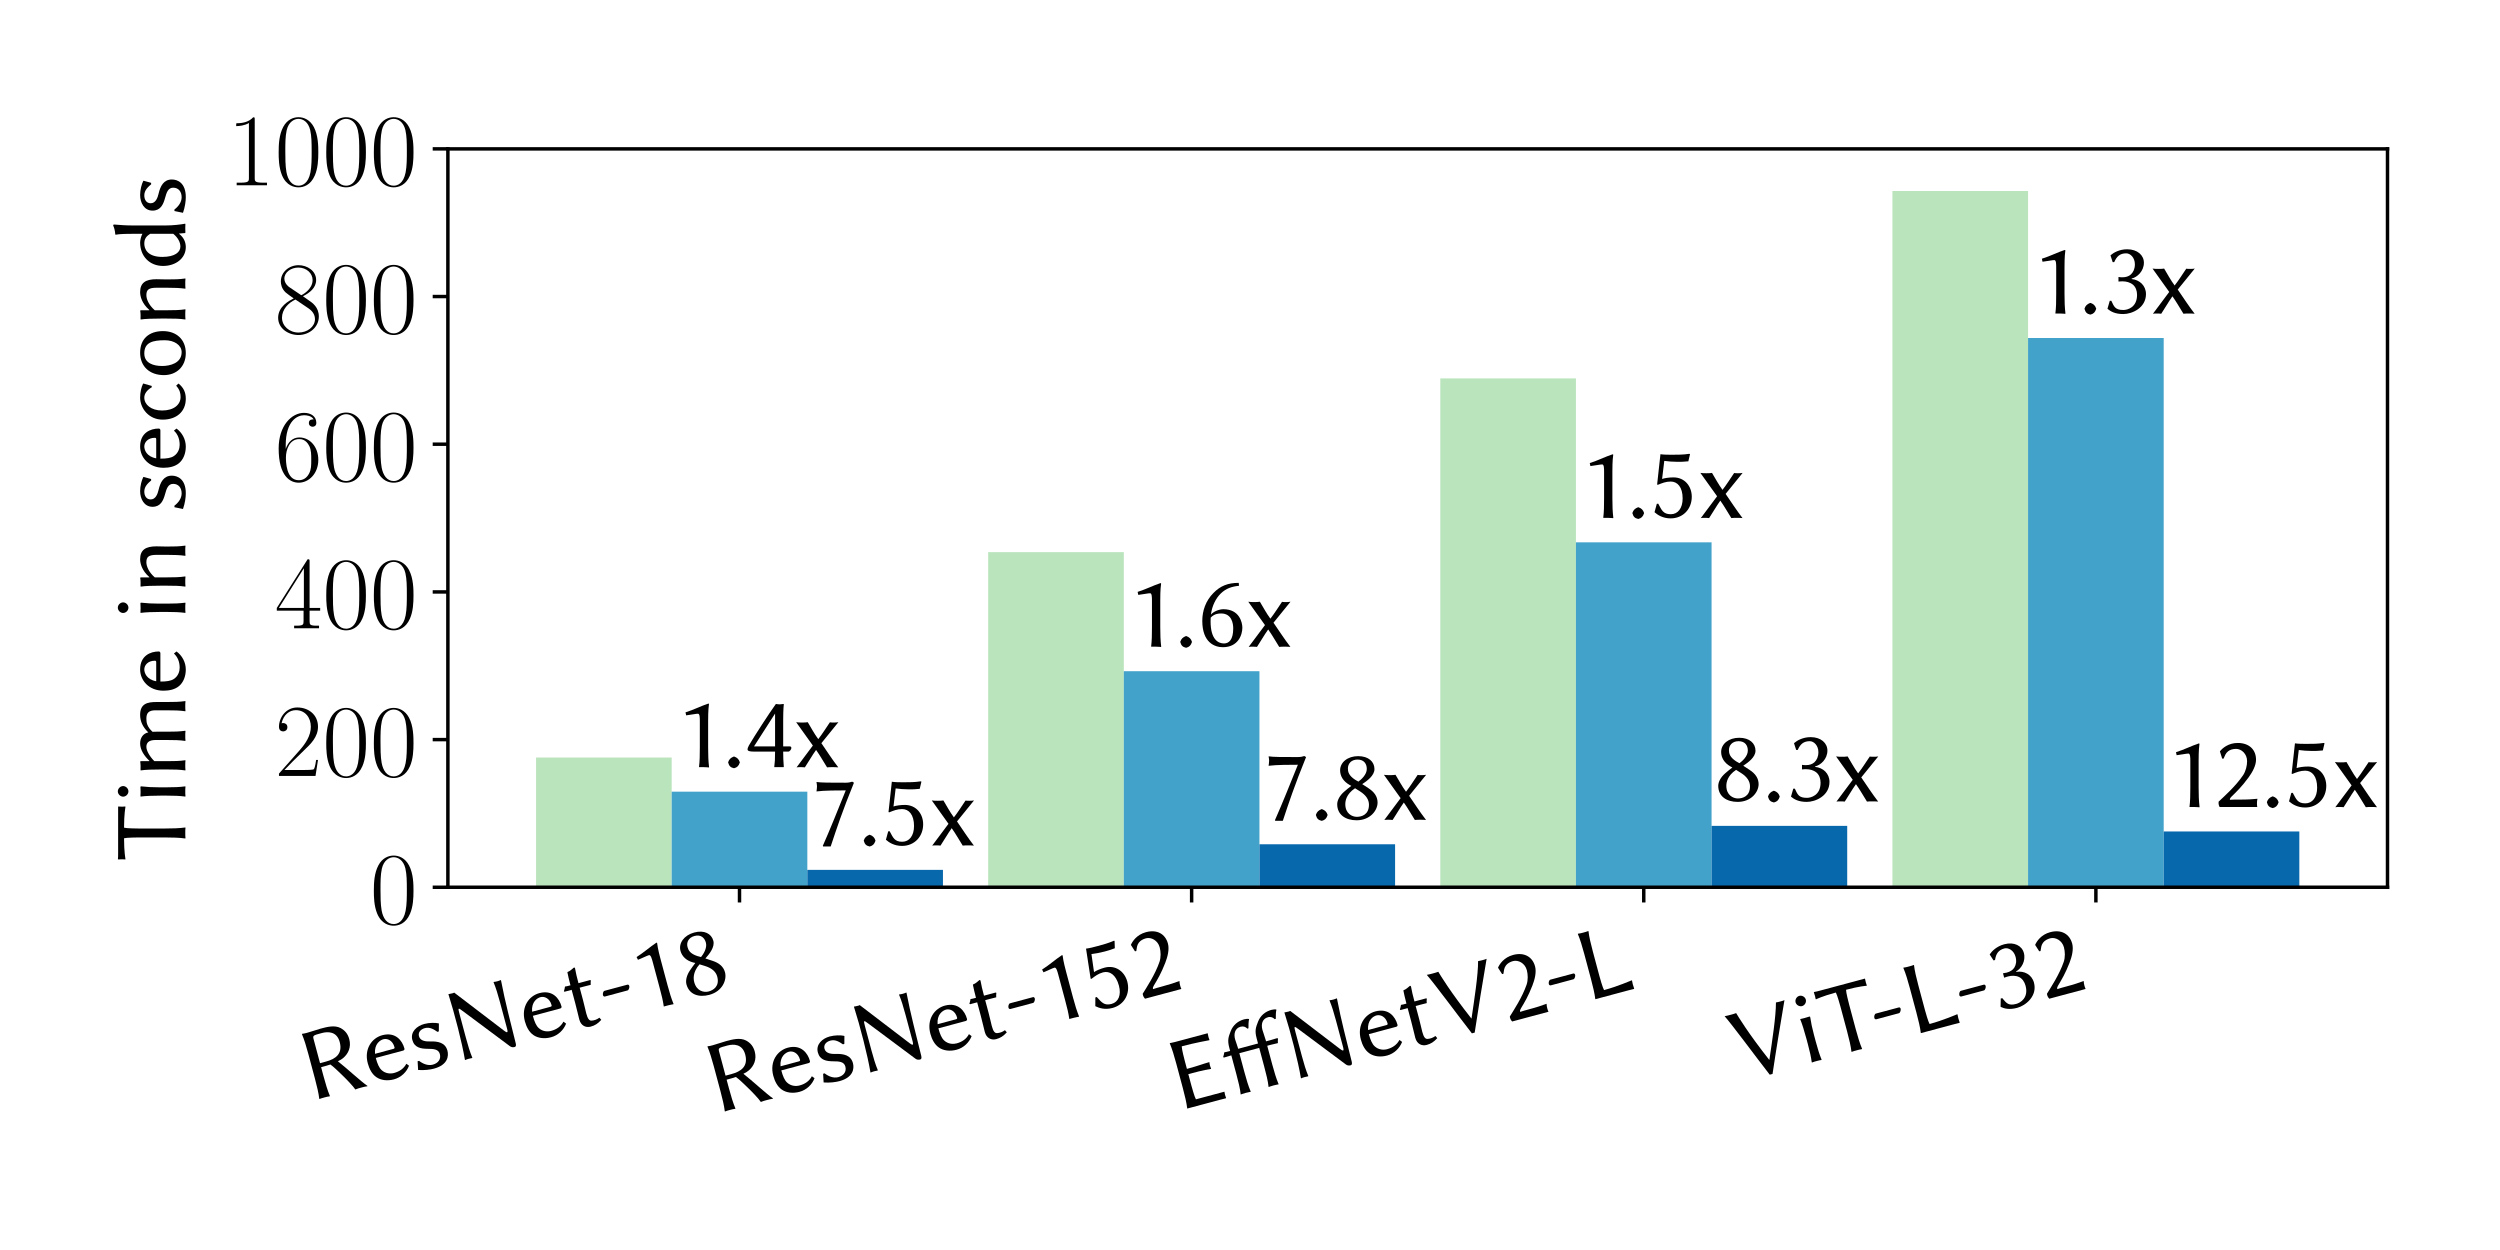
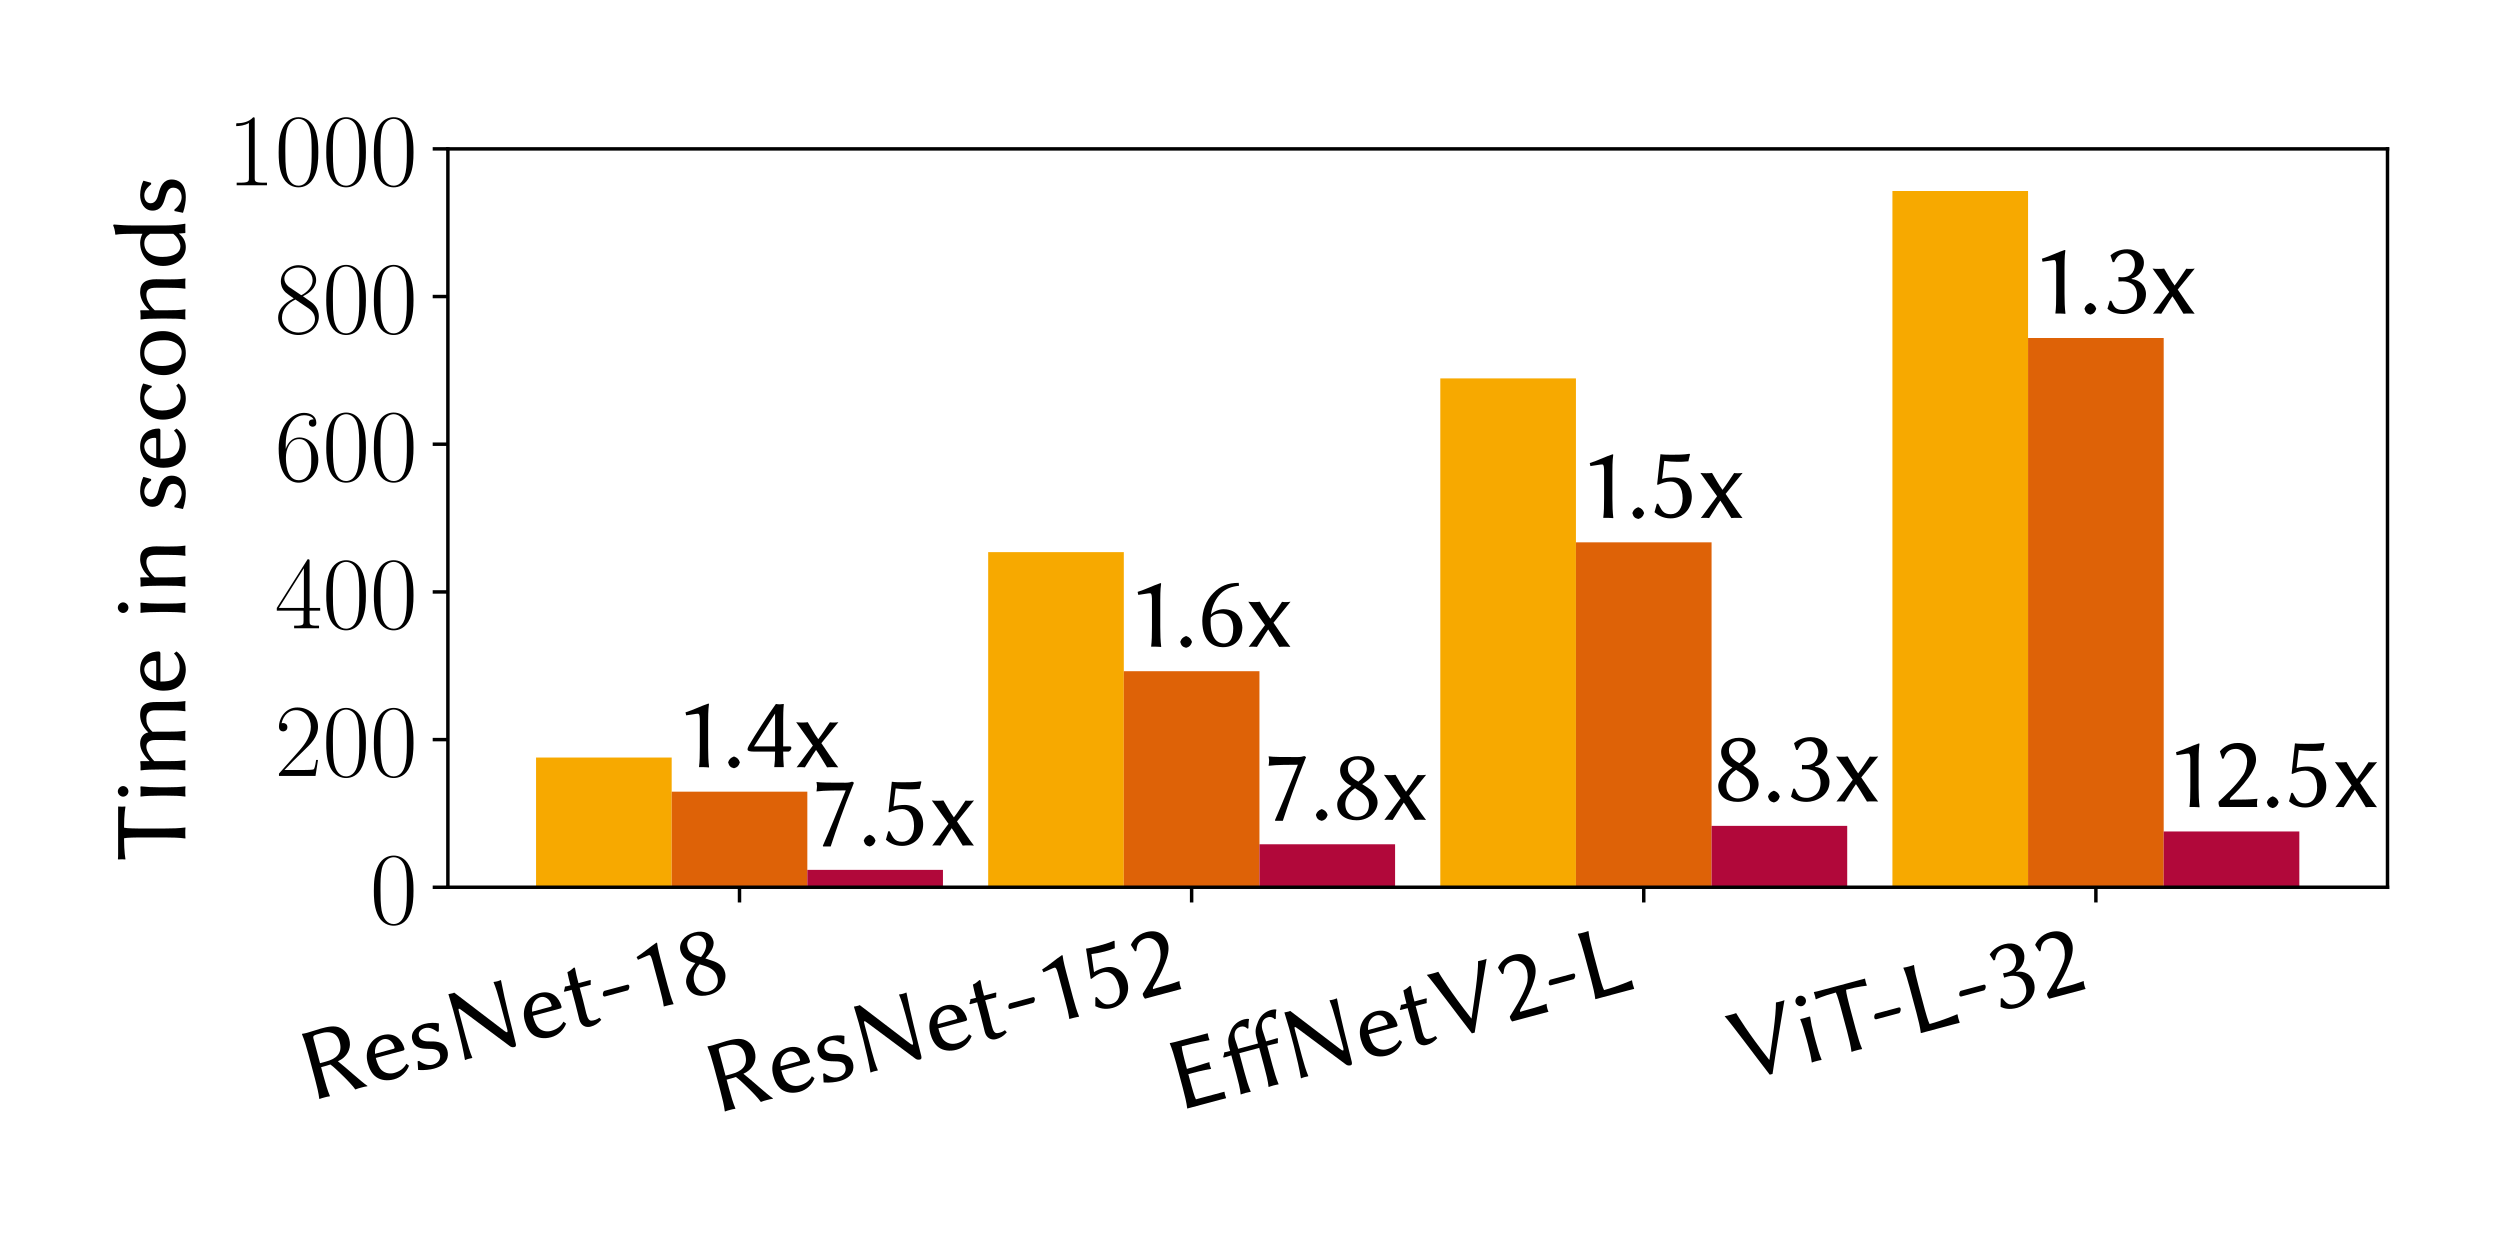
<svg xmlns="http://www.w3.org/2000/svg" xmlns:xlink="http://www.w3.org/1999/xlink" width="576pt" height="288pt" viewBox="0 0 576 288" version="1.1">
  <defs>
    <style type="text/css">*{stroke-linejoin: round; stroke-linecap: butt}</style>
  </defs>
  <g id="figure_1">
    <g id="patch_1">
      <path d="M 0 288  L 576 288  L 576 0  L 0 0  z " style="fill: #ffffff" />
    </g>
    <g id="axes_1">
      <g id="patch_2">
        <path d="M 103.193 204.422  L 550.08 204.422  L 550.08 34.304  L 103.193 34.304  z " style="fill: #ffffff" />
      </g>
      <g id="patch_3">
-         <path d="M 123.506 204.422  L 154.757 204.422  L 154.757 174.531  L 123.506 174.531  z " clip-path="url(#p3134667872)" style="fill: #bae4bc" />
+         <path d="M 123.506 204.422  L 154.757 204.422  L 154.757 174.531  L 123.506 174.531  z " clip-path="url(#p7e37ab46f7)" style="fill: #f7a900" />
      </g>
      <g id="patch_4">
-         <path d="M 227.675 204.422  L 258.926 204.422  L 258.926 127.209  L 227.675 127.209  z " clip-path="url(#p3134667872)" style="fill: #bae4bc" />
+         <path d="M 227.675 204.422  L 258.926 204.422  L 258.926 127.209  L 227.675 127.209  z " clip-path="url(#p7e37ab46f7)" style="fill: #f7a900" />
      </g>
      <g id="patch_5">
-         <path d="M 331.845 204.422  L 363.096 204.422  L 363.096 87.18  L 331.845 87.18  z " clip-path="url(#p3134667872)" style="fill: #bae4bc" />
+         <path d="M 331.845 204.422  L 363.096 204.422  L 363.096 87.18  L 331.845 87.18  z " clip-path="url(#p7e37ab46f7)" style="fill: #f7a900" />
      </g>
      <g id="patch_6">
-         <path d="M 436.014 204.422  L 467.265 204.422  L 467.265 44.003  L 436.014 44.003  z " clip-path="url(#p3134667872)" style="fill: #bae4bc" />
+         <path d="M 436.014 204.422  L 467.265 204.422  L 467.265 44.003  L 436.014 44.003  z " clip-path="url(#p7e37ab46f7)" style="fill: #f7a900" />
      </g>
      <g id="patch_7">
-         <path d="M 154.757 204.422  L 186.008 204.422  L 186.008 182.394  L 154.757 182.394  z " clip-path="url(#p3134667872)" style="fill: #43a2ca" />
+         <path d="M 154.757 204.422  L 186.008 204.422  L 186.008 182.394  L 154.757 182.394  z " clip-path="url(#p7e37ab46f7)" style="fill: #de6207" />
      </g>
      <g id="patch_8">
-         <path d="M 258.926 204.422  L 290.177 204.422  L 290.177 154.639  L 258.926 154.639  z " clip-path="url(#p3134667872)" style="fill: #43a2ca" />
+         <path d="M 258.926 204.422  L 290.177 204.422  L 290.177 154.639  L 258.926 154.639  z " clip-path="url(#p7e37ab46f7)" style="fill: #de6207" />
      </g>
      <g id="patch_9">
-         <path d="M 363.096 204.422  L 394.347 204.422  L 394.347 124.959  L 363.096 124.959  z " clip-path="url(#p3134667872)" style="fill: #43a2ca" />
+         <path d="M 363.096 204.422  L 394.347 204.422  L 394.347 124.959  L 363.096 124.959  z " clip-path="url(#p7e37ab46f7)" style="fill: #de6207" />
      </g>
      <g id="patch_10">
-         <path d="M 467.265 204.422  L 498.516 204.422  L 498.516 77.879  L 467.265 77.879  z " clip-path="url(#p3134667872)" style="fill: #43a2ca" />
+         <path d="M 467.265 204.422  L 498.516 204.422  L 498.516 77.879  L 467.265 77.879  z " clip-path="url(#p7e37ab46f7)" style="fill: #de6207" />
      </g>
      <g id="patch_11">
-         <path d="M 186.008 204.422  L 217.258 204.422  L 217.258 200.422  L 186.008 200.422  z " clip-path="url(#p3134667872)" style="fill: #0868ac" />
+         <path d="M 186.008 204.422  L 217.258 204.422  L 217.258 200.422  L 186.008 200.422  z " clip-path="url(#p7e37ab46f7)" style="fill: #b1083a" />
      </g>
      <g id="patch_12">
-         <path d="M 290.177 204.422  L 321.428 204.422  L 321.428 194.514  L 290.177 194.514  z " clip-path="url(#p3134667872)" style="fill: #0868ac" />
+         <path d="M 290.177 204.422  L 321.428 204.422  L 321.428 194.514  L 290.177 194.514  z " clip-path="url(#p7e37ab46f7)" style="fill: #b1083a" />
      </g>
      <g id="patch_13">
-         <path d="M 394.347 204.422  L 425.597 204.422  L 425.597 190.28  L 394.347 190.28  z " clip-path="url(#p3134667872)" style="fill: #0868ac" />
+         <path d="M 394.347 204.422  L 425.597 204.422  L 425.597 190.28  L 394.347 190.28  z " clip-path="url(#p7e37ab46f7)" style="fill: #b1083a" />
      </g>
      <g id="patch_14">
-         <path d="M 498.516 204.422  L 529.767 204.422  L 529.767 191.575  L 498.516 191.575  z " clip-path="url(#p3134667872)" style="fill: #0868ac" />
+         <path d="M 498.516 204.422  L 529.767 204.422  L 529.767 191.575  L 498.516 191.575  z " clip-path="url(#p7e37ab46f7)" style="fill: #b1083a" />
      </g>
      <g id="matplotlib.axis_1">
        <g id="xtick_1">
          <g id="line2d_1">
            <defs>
-               <path id="m8e53e7c633" d="M 0 0  L 0 3.5  " style="stroke: #000000; stroke-width: 0.8" />
+               <path id="m2e2bcd6b0a" d="M 0 0  L 0 3.5  " style="stroke: #000000; stroke-width: 0.8" />
            </defs>
            <g>
-               <use xlink:href="#m8e53e7c633" x="170.382" y="204.422" style="stroke: #000000; stroke-width: 0.8" />
+               <use xlink:href="#m2e2bcd6b0a" x="170.382" y="204.422" style="stroke: #000000; stroke-width: 0.8" />
            </g>
          </g>
          <g id="text_1">
            <g transform="translate(71.38889 253.7518) rotate(-15) scale(0.24 -0.24)">
              <defs>
                <path id="LinBiolinumT-52" d="M 1216 1855  C 1440 1855 1638 1855 1811 1868  C 1990 1654 2125 1403 2291 1138  C 2522 763 2829 201 2899 -19  C 3021 0 3162 0 3283 0  C 3411 0 3539 0 3667 -19  L 3680 0  C 3360 370 2720 1394 2310 1939  C 2483 1971 2611 2015 2701 2060  C 3046 2231 3341 2561 3341 3081  C 3341 3399 3232 3659 3002 3875  C 2694 4160 2208 4160 1805 4160  C 1645 4160 1133 4128 941 4128  C 864 4128 691 4128 614 4147  L 602 4128  C 653 3763 666 3328 666 2848  L 666 1280  C 666 800 653 345 602 0  L 614 -13  C 691 0 864 0 941 0  C 1018 0 1190 0 1267 -19  L 1280 0  C 1229 370 1216 811 1216 1298  L 1216 1855  z M 1811 3878  C 2202 3878 2726 3734 2726 3061  C 2726 2299 2208 2112 1587 2112  L 1216 2112  L 1216 3630  C 1216 3878 1235 3878 1811 3878  z " transform="scale(0.015625)" />
                <path id="LinBiolinumT-65" d="M 800 1792  C 909 2399 1331 2527 1530 2527  C 1786 2527 2067 2311 2067 1874  C 2067 1821 2042 1792 1978 1792  L 800 1792  z M 2509 700  C 2285 456 1984 346 1632 346  C 1414 346 1114 431 934 715  C 819 895 781 1160 781 1535  L 2522 1535  C 2592 1535 2637 1572 2637 1638  C 2637 2147 2374 2784 1530 2784  C 870 2784 218 2263 218 1341  C 218 984 294 633 506 382  C 723 124 1094 -32 1523 -32  C 1984 -32 2394 205 2637 540  L 2509 700  z " transform="scale(0.015625)" />
                <path id="LinBiolinumT-73" d="M 320 668  L 211 141  C 576 13 934 -32 1178 -32  C 2061 -32 2266 481 2266 826  C 2266 1338 1850 1539 1395 1645  C 1152 1701 800 1820 800 2133  C 800 2389 1011 2527 1286 2527  C 1619 2527 1824 2271 1971 2103  L 2061 2109  L 2189 2572  L 2176 2591  C 1990 2687 1638 2784 1312 2784  C 838 2784 346 2539 346 2020  C 346 1520 730 1357 1114 1250  C 1485 1151 1760 1050 1760 744  C 1760 412 1510 224 1171 224  C 864 224 595 428 416 668  L 320 668  z " transform="scale(0.015625)" />
                <path id="LinBiolinumT-4e" d="M 691 4160  C 749 2934 730 1026 627 0  L 640 -19  C 717 -6 787 0 864 0  C 941 0 1011 -3 1088 -10  L 1101 9  C 1050 375 1037 811 1037 1292  L 1037 2825  C 1037 3216 1050 3235 1286 2927  L 3520 99  C 3590 3 3693 -32 3795 -32  C 3885 -32 3910 45 3917 167  C 3949 1625 3942 2739 4045 4160  L 4032 4179  C 3955 4166 3885 4160 3808 4160  C 3731 4160 3661 4166 3584 4179  L 3571 4160  C 3622 3794 3635 3358 3635 2877  L 3635 1165  C 3629 818 3533 966 3258 1325  L 1062 4173  C 1062 4173 1005 4160 973 4160  C 755 4160 704 4179 704 4179  L 691 4160  z " transform="scale(0.015625)" />
                <path id="LinBiolinumT-74" d="M 608 2752  C 480 2752 339 2752 262 2765  C 218 2663 186 2599 122 2502  L 154 2464  C 262 2464 461 2464 608 2464  L 608 1599  C 608 1219 589 764 589 575  C 589 164 858 -32 1152 -32  C 1421 -32 1626 31 1894 203  L 1818 361  C 1619 285 1472 285 1312 310  C 1158 335 1101 487 1101 828  C 1101 1018 1120 1289 1120 1668  L 1120 2464  L 1363 2464  C 1517 2464 1741 2464 1824 2458  C 1843 2561 1862 2624 1901 2720  L 1869 2752  C 1754 2752 1568 2752 1421 2752  L 1120 2752  C 1120 3233 1126 3317 1152 3689  C 1152 3734 1133 3753 1094 3753  C 934 3689 858 3618 646 3593  L 634 3573  C 621 3349 608 3124 608 2752  z " transform="scale(0.015625)" />
                <path id="LinBiolinumT-2d" d="M 1754 1536  C 1837 1536 1926 1696 1926 1767  C 1926 1824 1901 1882 1837 1882  L 371 1882  C 294 1882 211 1747 211 1645  C 211 1587 250 1536 307 1536  L 1754 1536  z " transform="scale(0.015625)" />
                <path id="LinBiolinumT-31" d="M 2086 1214  L 2086 2845  C 2086 3539 2125 3796 2138 3886  C 2138 3918 2118 3918 2093 3918  C 1677 3784 1190 3534 691 3380  L 730 3194  C 1018 3226 1331 3296 1459 3296  C 1574 3296 1574 3040 1574 2808  L 1574 1214  C 1574 713 1568 367 1523 0  L 1530 0  C 1530 0 1709 0 1824 0  C 1952 0 2131 -19 2131 -19  L 2144 0  C 2099 386 2086 707 2086 1214  z " transform="scale(0.015625)" />
                <path id="LinBiolinumT-38" d="M 1504 3712  C 1920 3712 2074 3430 2074 3131  C 2074 2786 1734 2479 1555 2352  L 1357 2466  C 954 2728 909 2964 909 3162  C 909 3463 1120 3712 1504 3712  z M 2547 3125  C 2547 3584 2176 3923 1542 3923  C 890 3923 429 3540 429 3048  C 429 2690 627 2371 992 2160  L 1120 2090  C 960 1968 832 1866 672 1725  C 410 1495 250 1208 250 958  C 250 307 768 -32 1446 -32  C 2285 -32 2739 576 2739 1061  C 2739 1431 2534 1712 2182 1942  L 1792 2198  C 2080 2389 2547 2715 2547 3125  z M 1459 180  C 1165 180 749 384 749 959  C 749 1151 800 1579 1350 1943  L 1645 1758  C 2042 1509 2208 1228 2208 927  C 2208 307 1754 180 1459 180  z " transform="scale(0.015625)" />
              </defs>
              <use xlink:href="#LinBiolinumT-52" transform="scale(0.996264)" />
              <use xlink:href="#LinBiolinumT-65" transform="translate(59.77587 0) scale(0.996264)" />
              <use xlink:href="#LinBiolinumT-73" transform="translate(104.9066 0) scale(0.996264)" />
              <use xlink:href="#LinBiolinumT-4e" transform="translate(144.3587 0) scale(0.996264)" />
              <use xlink:href="#LinBiolinumT-65" transform="translate(215.8905 0) scale(0.996264)" />
              <use xlink:href="#LinBiolinumT-74" transform="translate(261.0212 0) scale(0.996264)" />
              <use xlink:href="#LinBiolinumT-2d" transform="translate(294.8942 0) scale(0.996264)" />
              <use xlink:href="#LinBiolinumT-31" transform="translate(328.0698 0) scale(0.996264)" />
              <use xlink:href="#LinBiolinumT-38" transform="translate(374.3961 0) scale(0.996264)" />
            </g>
          </g>
        </g>
        <g id="xtick_2">
          <g id="line2d_2">
            <g>
-               <use xlink:href="#m8e53e7c633" x="274.552" y="204.422" style="stroke: #000000; stroke-width: 0.8" />
+               <use xlink:href="#m2e2bcd6b0a" x="274.552" y="204.422" style="stroke: #000000; stroke-width: 0.8" />
            </g>
          </g>
          <g id="text_2">
            <g transform="translate(164.8189 256.6294) rotate(-15) scale(0.24 -0.24)">
              <defs>
                <path id="LinBiolinumT-35" d="M 1293 -32  C 2054 -32 2598 538 2598 1303  C 2598 1932 2182 2496 1466 2496  C 1203 2496 909 2451 768 2400  L 902 3514  C 1139 3482 1414 3456 1715 3456  C 1907 3456 2125 3456 2387 3488  L 2490 3931  L 2445 3950  C 2080 3893 1734 3893 1395 3893  C 1158 3893 883 3893 666 3925  L 461 2057  L 506 2038  C 762 2142 998 2240 1299 2240  C 1715 2240 2035 1901 2035 1193  C 2035 595 1741 224 1306 224  C 826 224 742 484 531 874  L 442 867  L 301 348  L 326 329  C 486 187 806 -32 1293 -32  z " transform="scale(0.015625)" />
                <path id="LinBiolinumT-32" d="M 1421 3584  C 1754 3584 2099 3276 2099 2826  C 2099 2557 2022 2216 1856 1966  C 1395 1278 666 636 346 333  C 339 308 339 282 339 250  C 339 154 371 58 403 0  C 877 0 1146 0 1613 0  C 2074 0 2266 0 2726 0  C 2714 63 2707 139 2707 210  C 2707 310 2714 412 2739 507  C 2374 475 2182 456 1568 456  C 1344 456 1216 456 1043 443  C 1037 456 1037 462 1037 475  C 1037 533 1101 604 1146 649  C 1459 952 1760 1240 2182 1813  C 2419 2135 2650 2547 2650 2914  C 2650 3525 2240 3949 1523 3949  C 941 3949 570 3622 422 3430  L 563 2985  L 646 2979  C 736 3172 768 3307 928 3436  C 1056 3539 1242 3584 1421 3584  z " transform="scale(0.015625)" />
              </defs>
              <use xlink:href="#LinBiolinumT-52" transform="scale(0.996264)" />
              <use xlink:href="#LinBiolinumT-65" transform="translate(59.77587 0) scale(0.996264)" />
              <use xlink:href="#LinBiolinumT-73" transform="translate(104.9066 0) scale(0.996264)" />
              <use xlink:href="#LinBiolinumT-4e" transform="translate(144.3587 0) scale(0.996264)" />
              <use xlink:href="#LinBiolinumT-65" transform="translate(215.8905 0) scale(0.996264)" />
              <use xlink:href="#LinBiolinumT-74" transform="translate(261.0212 0) scale(0.996264)" />
              <use xlink:href="#LinBiolinumT-2d" transform="translate(294.8942 0) scale(0.996264)" />
              <use xlink:href="#LinBiolinumT-31" transform="translate(328.0698 0) scale(0.996264)" />
              <use xlink:href="#LinBiolinumT-35" transform="translate(374.3961 0) scale(0.996264)" />
              <use xlink:href="#LinBiolinumT-32" transform="translate(420.7224 0) scale(0.996264)" />
            </g>
          </g>
        </g>
        <g id="xtick_3">
          <g id="line2d_3">
            <g>
-               <use xlink:href="#m8e53e7c633" x="378.721" y="204.422" style="stroke: #000000; stroke-width: 0.8" />
+               <use xlink:href="#m2e2bcd6b0a" x="378.721" y="204.422" style="stroke: #000000; stroke-width: 0.8" />
            </g>
          </g>
          <g id="text_3">
            <g transform="translate(271.3673 255.992) rotate(-15) scale(0.24 -0.24)">
              <defs>
                <path id="LinBiolinumT-45" d="M 1216 1307  L 1216 2034  C 1523 2034 2202 2034 2643 1983  L 2662 2002  C 2650 2060 2643 2150 2643 2207  C 2643 2265 2650 2355 2662 2413  L 2643 2413  C 2266 2413 1971 2368 1216 2368  L 1216 2869  C 1216 2978 1222 3641 1267 3795  C 2125 3795 3008 3718 3008 3718  L 3021 3743  C 3014 3795 3008 3853 3008 3912  C 3008 3964 3014 4068 3021 4160  L 3008 4160  C 2906 4160 2758 4160 2624 4160  L 941 4160  C 723 4160 614 4179 614 4179  L 602 4160  C 653 3792 666 3354 666 2870  L 666 1290  C 666 806 653 348 602 0  L 608 0  C 608 0 717 0 941 0  L 2688 0  C 2822 0 2970 0 3072 -6  L 3085 12  C 3078 100 3072 144 3072 206  C 3072 268 3078 361 3085 411  L 3072 411  C 3072 411 2125 411 1267 411  C 1222 560 1216 1201 1216 1307  z " transform="scale(0.015625)" />
                <path id="LinBiolinumT-80" d="M 634 2464  L 634 1280  C 634 806 627 346 570 0  L 576 -19  C 576 -19 666 0 890 0  C 1107 0 1197 -19 1197 -19  L 1210 0  C 1158 365 1146 800 1146 1280  L 1146 2464  L 2414 2464  L 2414 1280  C 2414 806 2407 346 2350 0  L 2356 -19  C 2356 -19 2446 0 2670 0  C 2887 0 2977 -19 2977 -19  L 2990 0  C 2939 365 2926 800 2926 1280  L 2926 2464  L 3143 2464  C 3297 2464 3521 2458 3604 2451  C 3623 2554 3643 2618 3681 2714  L 3649 2758  C 3540 2752 3348 2746 3201 2746  L 2926 2746  L 2926 2810  C 2926 2977 2893 3375 2893 3490  C 2893 3843 3059 4151 3425 4151  C 3610 4151 3726 4055 3796 3927  L 3867 3934  C 3911 4106 3975 4337 4046 4458  L 4039 4478  C 3988 4510 3873 4535 3751 4535  C 3348 4535 2996 4362 2766 4048  C 2535 3733 2414 3567 2414 3067  L 2414 2746  L 1146 2746  L 1146 2810  C 1146 2977 1114 3247 1114 3362  C 1114 3715 1280 4023 1645 4023  C 1831 4023 1946 3927 2017 3798  L 2087 3805  C 2132 3977 2196 4209 2267 4330  L 2260 4350  C 2209 4382 2094 4407 1972 4407  C 1569 4407 1216 4234 986 3920  C 755 3605 634 3439 634 2938  L 634 2746  C 493 2746 346 2746 262 2758  C 218 2656 186 2592 122 2496  L 154 2451  C 269 2458 480 2464 627 2464  L 634 2464  z " transform="scale(0.015625)" />
                <path id="LinBiolinumT-56" d="M 2074 832  L 2061 832  C 1222 2781 902 3917 838 4141  C 730 4128 582 4128 486 4128  C 384 4128 211 4128 102 4141  C 422 3495 1267 1335 1856 -64  L 2035 -64  C 2650 1355 3277 2729 3923 4141  C 3846 4128 3725 4128 3667 4128  C 3597 4128 3450 4128 3379 4141  C 3162 3314 2534 1896 2074 832  z " transform="scale(0.015625)" />
                <path id="LinBiolinumT-4c" d="M 1222 2874  C 1222 3356 1235 3819 1286 4160  L 1280 4173  C 1203 4160 1024 4160 947 4160  C 870 4160 698 4160 621 4179  L 608 4160  C 659 3792 672 3353 672 2870  L 672 1290  C 672 806 659 348 608 0  L 614 0  C 614 0 730 0 947 0  L 2694 0  C 2829 0 2976 0 3078 -6  L 3091 13  C 3085 103 3078 231 3078 295  C 3078 359 3085 468 3091 520  L 3078 545  C 3078 545 2131 404 1274 404  C 1229 558 1222 1189 1222 1298  L 1222 2874  z " transform="scale(0.015625)" />
              </defs>
              <use xlink:href="#LinBiolinumT-45" transform="scale(0.996264)" />
              <use xlink:href="#LinBiolinumT-80" transform="translate(53.59901 0) scale(0.996264)" />
              <use xlink:href="#LinBiolinumT-4e" transform="translate(112.5778 0) scale(0.996264)" />
              <use xlink:href="#LinBiolinumT-65" transform="translate(184.1096 0) scale(0.996264)" />
              <use xlink:href="#LinBiolinumT-74" transform="translate(229.2404 0) scale(0.996264)" />
              <use xlink:href="#LinBiolinumT-56" transform="translate(263.1134 0) scale(0.996264)" />
              <use xlink:href="#LinBiolinumT-32" transform="translate(325.9776 0) scale(0.996264)" />
              <use xlink:href="#LinBiolinumT-2d" transform="translate(372.3039 0) scale(0.996264)" />
              <use xlink:href="#LinBiolinumT-4c" transform="translate(405.4795 0) scale(0.996264)" />
            </g>
          </g>
        </g>
        <g id="xtick_4">
          <g id="line2d_4">
            <g>
-               <use xlink:href="#m8e53e7c633" x="482.891" y="204.422" style="stroke: #000000; stroke-width: 0.8" />
+               <use xlink:href="#m2e2bcd6b0a" x="482.891" y="204.422" style="stroke: #000000; stroke-width: 0.8" />
            </g>
          </g>
          <g id="text_4">
            <g transform="translate(400.9882 249.1723) rotate(-15) scale(0.24 -0.24)">
              <defs>
                <path id="LinBiolinumT-69" d="M 512 3833  C 512 3660 666 3506 838 3506  C 1011 3506 1165 3660 1165 3833  C 1165 4006 1011 4160 838 4160  C 666 4160 512 4006 512 3833  z M 576 1506  L 576 1155  C 576 676 563 351 518 6  L 531 -13  C 608 0 755 0 832 0  C 909 0 1056 0 1133 -13  L 1146 6  C 1101 370 1088 670 1088 1155  L 1088 1609  C 1088 2088 1107 2318 1146 2707  C 1146 2759 1139 2765 1088 2765  C 941 2752 666 2752 531 2765  L 518 2745  C 557 2471 576 1985 576 1506  z " transform="scale(0.015625)" />
                <path id="LinBiolinumT-54" d="M 1453 2854  L 1453 1286  C 1453 806 1440 351 1389 6  L 1402 -13  C 1478 0 1651 0 1728 0  C 1805 0 1978 0 2054 -13  L 2067 6  C 2016 371 2003 806 2003 1286  L 2003 2854  C 2003 2963 2010 3622 2054 3776  C 2912 3776 3347 3686 3347 3686  L 3360 3712  C 3347 3809 3347 3958 3360 4141  L 3347 4141  C 3245 4141 3098 4141 2963 4141  L 493 4141  C 358 4141 211 4141 109 4154  L 96 4135  C 109 3955 109 3808 96 3712  L 109 3686  C 109 3686 544 3776 1402 3776  C 1446 3622 1453 2963 1453 2854  z " transform="scale(0.015625)" />
                <path id="LinBiolinumT-33" d="M 1338 218  C 832 218 762 411 589 785  L 493 785  L 352 296  L 371 277  C 538 136 813 -32 1325 -32  C 1869 -32 2726 345 2726 1202  C 2726 1716 2336 2079 1843 2125  L 1843 2157  C 2176 2233 2598 2603 2598 3134  C 2598 3592 2202 3962 1568 3962  C 1075 3962 717 3745 557 3604  L 538 3585  L 672 3171  L 768 3171  C 922 3527 1126 3712 1510 3712  C 1760 3712 2042 3451 2042 3037  C 2042 2756 1946 2553 1798 2413  C 1670 2292 1485 2234 1267 2234  C 1190 2234 1120 2241 1030 2253  L 1030 1971  C 1107 1984 1242 1984 1299 1984  C 1504 1984 1747 1925 1926 1776  C 2093 1632 2176 1404 2176 1150  C 2176 361 1568 218 1338 218  z " transform="scale(0.015625)" />
              </defs>
              <use xlink:href="#LinBiolinumT-56" transform="scale(0.996264)" />
              <use xlink:href="#LinBiolinumT-69" transform="translate(62.8642 0) scale(0.996264)" />
              <use xlink:href="#LinBiolinumT-54" transform="translate(88.76708 0) scale(0.996264)" />
              <use xlink:href="#LinBiolinumT-2d" transform="translate(136.6874 0) scale(0.996264)" />
              <use xlink:href="#LinBiolinumT-4c" transform="translate(169.863 0) scale(0.996264)" />
              <use xlink:href="#LinBiolinumT-2d" transform="translate(221.1706 0) scale(0.996264)" />
              <use xlink:href="#LinBiolinumT-33" transform="translate(254.3462 0) scale(0.996264)" />
              <use xlink:href="#LinBiolinumT-32" transform="translate(300.6725 0) scale(0.996264)" />
            </g>
          </g>
        </g>
      </g>
      <g id="matplotlib.axis_2">
        <g id="ytick_1">
          <g id="line2d_5">
            <defs>
-               <path id="m5140163c85" d="M 0 0  L -3.5 0  " style="stroke: #000000; stroke-width: 0.8" />
+               <path id="mb7c00e202b" d="M 0 0  L -3.5 0  " style="stroke: #000000; stroke-width: 0.8" />
            </defs>
            <g>
-               <use xlink:href="#m5140163c85" x="103.193" y="204.422" style="stroke: #000000; stroke-width: 0.8" />
+               <use xlink:href="#mb7c00e202b" x="103.193" y="204.422" style="stroke: #000000; stroke-width: 0.8" />
            </g>
          </g>
          <g id="text_5">
            <g transform="translate(85.22711 212.8057) scale(0.24 -0.24)">
              <defs>
                <path id="CMR17-30" d="M 2688 2025  C 2688 2416 2682 3080 2413 3591  C 2176 4039 1798 4198 1466 4198  C 1158 4198 768 4058 525 3597  C 269 3118 243 2524 243 2025  C 243 1661 250 1106 448 619  C 723 -39 1216 -128 1466 -128  C 1760 -128 2208 -7 2470 600  C 2662 1042 2688 1559 2688 2025  z M 1466 -26  C 1056 -26 813 325 723 812  C 653 1188 653 1738 653 2096  C 653 2588 653 2997 736 3387  C 858 3929 1216 4096 1466 4096  C 1728 4096 2067 3923 2189 3400  C 2272 3036 2278 2607 2278 2096  C 2278 1680 2278 1169 2202 792  C 2067 95 1690 -26 1466 -26  z " transform="scale(0.015625)" />
              </defs>
              <use xlink:href="#CMR17-30" transform="scale(0.996264)" />
            </g>
          </g>
        </g>
        <g id="ytick_2">
          <g id="line2d_6">
            <g>
-               <use xlink:href="#m5140163c85" x="103.193" y="170.398" style="stroke: #000000; stroke-width: 0.8" />
+               <use xlink:href="#mb7c00e202b" x="103.193" y="170.398" style="stroke: #000000; stroke-width: 0.8" />
            </g>
          </g>
          <g id="text_6">
            <g transform="translate(63.29568 178.782) scale(0.24 -0.24)">
              <defs>
                <path id="CMR17-32" d="M 2669 989  L 2554 989  C 2490 536 2438 459 2413 420  C 2381 369 1920 369 1830 369  L 602 369  C 832 619 1280 1072 1824 1597  C 2214 1967 2669 2402 2669 3035  C 2669 3790 2067 4224 1395 4224  C 691 4224 262 3604 262 3030  C 262 2780 448 2748 525 2748  C 589 2748 781 2787 781 3010  C 781 3207 614 3264 525 3264  C 486 3264 448 3258 422 3245  C 544 3790 915 4058 1306 4058  C 1862 4058 2227 3617 2227 3035  C 2227 2479 1901 2000 1536 1584  L 262 146  L 262 0  L 2515 0  L 2669 989  z " transform="scale(0.015625)" />
              </defs>
              <use xlink:href="#CMR17-32" transform="scale(0.996264)" />
              <use xlink:href="#CMR17-30" transform="translate(45.69048 0) scale(0.996264)" />
              <use xlink:href="#CMR17-30" transform="translate(91.38095 0) scale(0.996264)" />
            </g>
          </g>
        </g>
        <g id="ytick_3">
          <g id="line2d_7">
            <g>
-               <use xlink:href="#m5140163c85" x="103.193" y="136.375" style="stroke: #000000; stroke-width: 0.8" />
+               <use xlink:href="#mb7c00e202b" x="103.193" y="136.375" style="stroke: #000000; stroke-width: 0.8" />
            </g>
          </g>
          <g id="text_7">
            <g transform="translate(63.29568 144.7583) scale(0.24 -0.24)">
              <defs>
                <path id="CMR17-34" d="M 2150 4122  C 2150 4256 2144 4256 2029 4256  L 128 1254  L 128 1088  L 1779 1088  L 1779 457  C 1779 224 1766 160 1318 160  L 1197 160  L 1197 0  C 1402 0 1747 0 1965 0  C 2182 0 2528 0 2733 0  L 2733 160  L 2611 160  C 2163 160 2150 224 2150 457  L 2150 1088  L 2803 1088  L 2803 1254  L 2150 1254  L 2150 4122  z M 1798 3703  L 1798 1254  L 256 1254  L 1798 3703  z " transform="scale(0.015625)" />
              </defs>
              <use xlink:href="#CMR17-34" transform="scale(0.996264)" />
              <use xlink:href="#CMR17-30" transform="translate(45.69048 0) scale(0.996264)" />
              <use xlink:href="#CMR17-30" transform="translate(91.38095 0) scale(0.996264)" />
            </g>
          </g>
        </g>
        <g id="ytick_4">
          <g id="line2d_8">
            <g>
-               <use xlink:href="#m5140163c85" x="103.193" y="102.351" style="stroke: #000000; stroke-width: 0.8" />
+               <use xlink:href="#mb7c00e202b" x="103.193" y="102.351" style="stroke: #000000; stroke-width: 0.8" />
            </g>
          </g>
          <g id="text_8">
            <g transform="translate(63.29568 110.7346) scale(0.24 -0.24)">
              <defs>
                <path id="CMR17-36" d="M 678 2176  C 678 3690 1395 4032 1811 4032  C 1946 4032 2272 4009 2400 3776  C 2298 3776 2106 3776 2106 3553  C 2106 3381 2246 3323 2336 3323  C 2394 3323 2566 3348 2566 3560  C 2566 3954 2246 4179 1805 4179  C 1043 4179 243 3390 243 1984  C 243 253 966 -128 1478 -128  C 2099 -128 2688 427 2688 1283  C 2688 2081 2170 2662 1517 2662  C 1126 2662 838 2407 678 1960  L 678 2176  z M 1478 25  C 691 25 691 1200 691 1436  C 691 1896 909 2560 1504 2560  C 1613 2560 1926 2560 2138 2120  C 2253 1870 2253 1609 2253 1289  C 2253 944 2253 690 2118 434  C 1978 171 1773 25 1478 25  z " transform="scale(0.015625)" />
              </defs>
              <use xlink:href="#CMR17-36" transform="scale(0.996264)" />
              <use xlink:href="#CMR17-30" transform="translate(45.69048 0) scale(0.996264)" />
              <use xlink:href="#CMR17-30" transform="translate(91.38095 0) scale(0.996264)" />
            </g>
          </g>
        </g>
        <g id="ytick_5">
          <g id="line2d_9">
            <g>
-               <use xlink:href="#m5140163c85" x="103.193" y="68.327" style="stroke: #000000; stroke-width: 0.8" />
+               <use xlink:href="#mb7c00e202b" x="103.193" y="68.327" style="stroke: #000000; stroke-width: 0.8" />
            </g>
          </g>
          <g id="text_9">
            <g transform="translate(63.29568 76.71085) scale(0.24 -0.24)">
              <defs>
                <path id="CMR17-38" d="M 1741 2264  C 2144 2467 2554 2773 2554 3263  C 2554 3841 1990 4179 1472 4179  C 890 4179 378 3759 378 3180  C 378 3021 416 2747 666 2505  C 730 2442 998 2251 1171 2130  C 883 1983 211 1634 211 934  C 211 279 838 -128 1459 -128  C 2144 -128 2720 362 2720 1010  C 2720 1590 2330 1857 2074 2029  L 1741 2264  z M 902 2822  C 851 2854 595 3051 595 3351  C 595 3739 998 4032 1459 4032  C 1965 4032 2336 3676 2336 3262  C 2336 2669 1670 2331 1638 2331  C 1632 2331 1626 2331 1574 2370  L 902 2822  z M 2080 1519  C 2176 1449 2483 1240 2483 851  C 2483 381 2010 25 1472 25  C 890 25 448 438 448 940  C 448 1443 838 1862 1280 2060  L 2080 1519  z " transform="scale(0.015625)" />
              </defs>
              <use xlink:href="#CMR17-38" transform="scale(0.996264)" />
              <use xlink:href="#CMR17-30" transform="translate(45.69048 0) scale(0.996264)" />
              <use xlink:href="#CMR17-30" transform="translate(91.38095 0) scale(0.996264)" />
            </g>
          </g>
        </g>
        <g id="ytick_6">
          <g id="line2d_10">
            <g>
-               <use xlink:href="#m5140163c85" x="103.193" y="34.304" style="stroke: #000000; stroke-width: 0.8" />
+               <use xlink:href="#mb7c00e202b" x="103.193" y="34.304" style="stroke: #000000; stroke-width: 0.8" />
            </g>
          </g>
          <g id="text_10">
            <g transform="translate(52.32997 42.68713) scale(0.24 -0.24)">
              <defs>
                <path id="CMR17-31" d="M 1702 4058  C 1702 4192 1696 4192 1606 4192  C 1357 3916 979 3827 621 3827  C 602 3827 570 3827 563 3808  C 557 3795 557 3782 557 3648  C 755 3648 1088 3686 1344 3839  L 1344 461  C 1344 236 1331 160 781 160  L 589 160  L 589 0  C 896 0 1216 0 1523 0  C 1830 0 2150 0 2458 0  L 2458 160  L 2266 160  C 1715 160 1702 230 1702 458  L 1702 4058  z " transform="scale(0.015625)" />
              </defs>
              <use xlink:href="#CMR17-31" transform="scale(0.996264)" />
              <use xlink:href="#CMR17-30" transform="translate(45.69048 0) scale(0.996264)" />
              <use xlink:href="#CMR17-30" transform="translate(91.38095 0) scale(0.996264)" />
              <use xlink:href="#CMR17-30" transform="translate(137.0714 0) scale(0.996264)" />
            </g>
          </g>
        </g>
        <g id="text_11">
          <g transform="translate(42.68713 198.3745) rotate(-90) scale(0.24 -0.24)">
            <defs>
              <path id="LinBiolinumT-6d" d="M 1037 2231  L 1037 2717  C 1037 2765 1030 2778 998 2778  C 858 2752 627 2752 480 2759  L 467 2739  C 512 2466 525 1981 525 1503  L 525 1152  C 525 675 518 350 467 6  L 480 -13  C 557 0 704 0 781 0  C 858 0 1005 0 1082 -13  L 1094 6  C 1043 366 1037 662 1037 1142  L 1037 1907  C 1338 2209 1696 2399 1920 2399  C 2163 2399 2342 2260 2342 1837  L 2342 1142  C 2342 668 2336 347 2285 6  L 2298 -13  C 2374 0 2522 0 2598 0  C 2675 0 2822 0 2899 -13  L 2912 6  C 2861 366 2854 662 2854 1142  L 2854 1780  C 2854 1868 2854 1944 2848 2020  C 3155 2355 3411 2399 3661 2399  C 4006 2399 4173 2260 4173 1837  L 4173 1142  C 4173 668 4166 347 4115 6  L 4128 -13  C 4205 0 4352 0 4429 0  C 4506 0 4653 0 4730 -13  L 4742 6  C 4691 367 4685 664 4685 1144  L 4685 1778  C 4685 2341 4582 2784 3891 2784  C 3546 2784 3174 2662 2810 2279  C 2752 2586 2490 2784 2131 2784  C 1734 2784 1357 2529 1056 2210  L 1037 2231  z " transform="scale(0.015625)" />
              <path id="LinBiolinumT-6e" d="M 2944 1144  C 2944 1348 2957 1581 2957 1784  C 2957 2442 2739 2784 2163 2784  C 1920 2784 1466 2688 1056 2210  L 1043 2231  L 1043 2717  C 1043 2765 1037 2778 1005 2778  C 864 2752 634 2752 486 2759  L 474 2739  C 518 2466 531 1981 531 1503  L 531 1152  C 531 675 525 350 474 6  L 486 -13  C 563 0 710 0 787 0  C 864 0 1011 0 1088 -13  L 1101 6  C 1050 366 1043 662 1043 1142  L 1043 1881  C 1370 2260 1741 2399 1971 2399  C 2298 2399 2432 2273 2432 1761  L 2432 1142  C 2432 668 2419 347 2374 6  L 2387 -13  C 2464 0 2611 0 2688 0  C 2765 0 2912 0 2989 -13  L 3002 6  C 2950 367 2944 664 2944 1144  z " transform="scale(0.015625)" />
              <path id="LinBiolinumT-63" d="M 1600 2527  C 1850 2527 2074 2352 2240 2066  L 2323 2073  L 2470 2585  L 2458 2604  C 2259 2707 1926 2784 1606 2784  C 941 2784 243 2250 243 1398  C 243 526 749 -32 1530 -32  C 1914 -32 2214 95 2470 420  L 2349 551  L 2323 551  C 2080 339 1875 289 1638 289  C 1171 289 806 700 806 1429  C 806 2116 1178 2527 1600 2527  z " transform="scale(0.015625)" />
              <path id="LinBiolinumT-6f" d="M 243 1316  C 243 563 749 -32 1600 -32  C 2445 -32 2957 551 2957 1373  C 2957 2226 2490 2784 1626 2784  C 787 2784 243 2207 243 1316  z M 1581 2527  C 2259 2527 2394 2015 2394 1260  C 2394 668 2086 224 1658 224  C 979 224 806 942 806 1423  C 806 1966 979 2527 1581 2527  z " transform="scale(0.015625)" />
              <path id="LinBiolinumT-64" d="M 2310 744  C 2080 457 1786 301 1523 301  C 1178 301 883 638 883 1417  C 883 2352 1395 2527 1702 2527  C 2003 2527 2157 2402 2310 2165  L 2310 744  z M 2310 384  L 2323 384  L 2355 12  C 2355 -1 2374 -7 2413 -7  C 2496 0 2541 0 2637 0  C 2714 0 2835 0 2918 -7  L 2931 12  C 2880 285 2822 754 2822 1230  L 2822 3187  C 2822 3656 2848 3986 2880 4381  C 2880 4425 2861 4445 2822 4445  C 2662 4381 2528 4336 2266 4316  L 2253 4297  C 2304 4021 2310 3547 2310 3060  L 2310 2643  C 2163 2726 1901 2784 1773 2784  C 941 2784 326 2219 326 1366  C 326 595 794 -32 1485 -32  C 1792 -32 2080 89 2310 384  z " transform="scale(0.015625)" />
            </defs>
            <use xlink:href="#LinBiolinumT-54" transform="scale(0.996264)" />
            <use xlink:href="#LinBiolinumT-69" transform="translate(53.79824 0) scale(0.996264)" />
            <use xlink:href="#LinBiolinumT-6d" transform="translate(79.70112 0) scale(0.996264)" />
            <use xlink:href="#LinBiolinumT-65" transform="translate(160.0996 0) scale(0.996264)" />
            <use xlink:href="#LinBiolinumT-69" transform="translate(230.137 0) scale(0.996264)" />
            <use xlink:href="#LinBiolinumT-6e" transform="translate(256.0399 0) scale(0.996264)" />
            <use xlink:href="#LinBiolinumT-73" transform="translate(334.6451 0) scale(0.996264)" />
            <use xlink:href="#LinBiolinumT-65" transform="translate(374.0971 0) scale(0.996264)" />
            <use xlink:href="#LinBiolinumT-63" transform="translate(419.9253 0) scale(0.996264)" />
            <use xlink:href="#LinBiolinumT-6f" transform="translate(462.665 0) scale(0.996264)" />
            <use xlink:href="#LinBiolinumT-6e" transform="translate(512.4782 0) scale(0.996264)" />
            <use xlink:href="#LinBiolinumT-64" transform="translate(566.1767 0) scale(0.996264)" />
            <use xlink:href="#LinBiolinumT-73" transform="translate(618.9787 0) scale(0.996264)" />
          </g>
        </g>
      </g>
      <g id="patch_15">
        <path d="M 103.193 204.422  L 103.193 34.304  " style="fill: none; stroke: #000000; stroke-width: 0.8; stroke-linejoin: miter; stroke-linecap: square" />
      </g>
      <g id="patch_16">
        <path d="M 550.08 204.422  L 550.08 34.304  " style="fill: none; stroke: #000000; stroke-width: 0.8; stroke-linejoin: miter; stroke-linecap: square" />
      </g>
      <g id="patch_17">
        <path d="M 103.193 204.422  L 550.08 204.422  " style="fill: none; stroke: #000000; stroke-width: 0.8; stroke-linejoin: miter; stroke-linecap: square" />
      </g>
      <g id="patch_18">
        <path d="M 103.193 34.304  L 550.08 34.304  " style="fill: none; stroke: #000000; stroke-width: 0.8; stroke-linejoin: miter; stroke-linecap: square" />
      </g>
      <g id="text_12">
        <g transform="translate(155.3609 176.7516) scale(0.24 -0.24)">
          <defs>
            <path id="LinBiolinumT-2e" d="M 346 282  C 403 71 493 -19 691 -64  L 717 -64  C 896 -19 998 77 1062 282  L 1062 308  C 1005 487 902 590 717 654  L 691 654  C 499 577 403 481 346 308  L 346 282  z " transform="scale(0.015625)" />
            <path id="LinBiolinumT-34" d="M 1830 960  C 1830 460 1818 331 1779 0  L 1786 0  C 1786 0 1984 0 2086 0  C 2189 0 2298 0 2355 0  C 2362 0 2368 13 2368 19  C 2342 388 2330 591 2330 960  L 2650 960  C 2739 960 2835 1108 2835 1178  C 2835 1236 2803 1281 2739 1281  L 2330 1281  L 2330 2918  C 2330 3131 2336 3575 2368 3872  C 2368 3885 2362 3898 2355 3898  C 2298 3898 2202 3872 2106 3872  C 2003 3872 1888 3898 1888 3898  C 1888 3898 1862 3879 1862 3872  C 1472 3331 550 1913 218 1341  C 154 1224 134 1154 134 1089  C 134 992 282 960 512 960  L 1830 960  z M 1830 3305  L 1830 1281  L 531 1281  L 1830 3305  z " transform="scale(0.015625)" />
            <path id="LinBiolinumT-78" d="M 1184 1332  L 179 -13  C 243 0 346 0 410 0  C 474 0 627 0 691 -13  C 934 351 1126 704 1382 1062  C 1638 704 1830 351 2061 -13  C 2157 0 2285 0 2387 0  C 2483 0 2656 0 2752 -13  C 2368 486 2054 979 1709 1478  L 2758 2772  C 2675 2752 2534 2752 2470 2752  C 2400 2752 2298 2752 2234 2765  C 1990 2409 1786 2072 1517 1728  C 1261 2074 1088 2414 870 2772  C 762 2752 634 2752 525 2752  C 422 2752 256 2752 154 2772  L 1184 1332  z " transform="scale(0.015625)" />
          </defs>
          <use xlink:href="#LinBiolinumT-31" transform="scale(0.996264)" />
          <use xlink:href="#LinBiolinumT-2e" transform="translate(46.32629 0) scale(0.996264)" />
          <use xlink:href="#LinBiolinumT-34" transform="translate(68.24411 0) scale(0.996264)" />
          <use xlink:href="#LinBiolinumT-78" transform="translate(114.5704 0) scale(0.996264)" />
        </g>
      </g>
      <g id="text_13">
        <g transform="translate(259.5304 148.9962) scale(0.24 -0.24)">
          <defs>
            <path id="LinBiolinumT-36" d="M 813 1794  C 1062 2048 1318 2048 1459 2048  C 2106 2048 2202 1438 2202 1127  C 2202 428 1939 199 1632 199  C 1293 199 806 423 806 1557  C 806 1621 806 1729 813 1794  z M 2560 3756  L 2541 3936  C 1882 3936 1414 3756 979 3309  C 512 2838 294 2224 294 1597  C 294 240 1069 -32 1562 -32  C 2496 -32 2765 715 2765 1174  C 2765 1481 2592 2311 1594 2311  C 1338 2311 979 2170 826 1978  C 896 2524 1126 2979 1434 3281  C 1760 3596 2118 3711 2560 3756  z " transform="scale(0.015625)" />
          </defs>
          <use xlink:href="#LinBiolinumT-31" transform="scale(0.996264)" />
          <use xlink:href="#LinBiolinumT-2e" transform="translate(46.32629 0) scale(0.996264)" />
          <use xlink:href="#LinBiolinumT-36" transform="translate(68.24411 0) scale(0.996264)" />
          <use xlink:href="#LinBiolinumT-78" transform="translate(114.5704 0) scale(0.996264)" />
        </g>
      </g>
      <g id="text_14">
        <g transform="translate(363.6999 119.316) scale(0.24 -0.24)">
          <use xlink:href="#LinBiolinumT-31" transform="scale(0.996264)" />
          <use xlink:href="#LinBiolinumT-2e" transform="translate(46.32629 0) scale(0.996264)" />
          <use xlink:href="#LinBiolinumT-35" transform="translate(68.24411 0) scale(0.996264)" />
          <use xlink:href="#LinBiolinumT-78" transform="translate(114.5704 0) scale(0.996264)" />
        </g>
      </g>
      <g id="text_15">
        <g transform="translate(467.8694 72.23653) scale(0.24 -0.24)">
          <use xlink:href="#LinBiolinumT-31" transform="scale(0.996264)" />
          <use xlink:href="#LinBiolinumT-2e" transform="translate(46.32629 0) scale(0.996264)" />
          <use xlink:href="#LinBiolinumT-33" transform="translate(68.24411 0) scale(0.996264)" />
          <use xlink:href="#LinBiolinumT-78" transform="translate(114.5704 0) scale(0.996264)" />
        </g>
      </g>
      <g id="text_16">
        <g transform="translate(186.6117 194.7792) scale(0.24 -0.24)">
          <defs>
            <path id="LinBiolinumT-37" d="M 2208 3392  C 1709 2152 1222 938 794 -26  L 813 -64  L 1280 -64  C 1645 1034 1997 2104 2714 3866  L 2605 3930  C 2509 3898 2394 3866 2195 3866  C 1242 3866 678 3866 403 3911  C 416 3815 435 3738 435 3642  C 435 3547 416 3425 403 3328  C 870 3392 1792 3392 2208 3392  z " transform="scale(0.015625)" />
          </defs>
          <use xlink:href="#LinBiolinumT-37" transform="scale(0.996264)" />
          <use xlink:href="#LinBiolinumT-2e" transform="translate(46.32629 0) scale(0.996264)" />
          <use xlink:href="#LinBiolinumT-35" transform="translate(68.24411 0) scale(0.996264)" />
          <use xlink:href="#LinBiolinumT-78" transform="translate(114.5704 0) scale(0.996264)" />
        </g>
      </g>
      <g id="text_17">
        <g transform="translate(290.7812 188.8714) scale(0.24 -0.24)">
          <use xlink:href="#LinBiolinumT-37" transform="scale(0.996264)" />
          <use xlink:href="#LinBiolinumT-2e" transform="translate(46.32629 0) scale(0.996264)" />
          <use xlink:href="#LinBiolinumT-38" transform="translate(68.24411 0) scale(0.996264)" />
          <use xlink:href="#LinBiolinumT-78" transform="translate(114.5704 0) scale(0.996264)" />
        </g>
      </g>
      <g id="text_18">
        <g transform="translate(394.9507 184.6371) scale(0.24 -0.24)">
          <use xlink:href="#LinBiolinumT-38" transform="scale(0.996264)" />
          <use xlink:href="#LinBiolinumT-2e" transform="translate(46.32629 0) scale(0.996264)" />
          <use xlink:href="#LinBiolinumT-33" transform="translate(68.24411 0) scale(0.996264)" />
          <use xlink:href="#LinBiolinumT-78" transform="translate(114.5704 0) scale(0.996264)" />
        </g>
      </g>
      <g id="text_19">
        <g transform="translate(498.7696 185.9318) scale(0.24 -0.24)">
          <use xlink:href="#LinBiolinumT-31" transform="scale(0.996264)" />
          <use xlink:href="#LinBiolinumT-32" transform="translate(46.32629 0) scale(0.996264)" />
          <use xlink:href="#LinBiolinumT-2e" transform="translate(92.65258 0) scale(0.996264)" />
          <use xlink:href="#LinBiolinumT-35" transform="translate(114.5704 0) scale(0.996264)" />
          <use xlink:href="#LinBiolinumT-78" transform="translate(160.8967 0) scale(0.996264)" />
        </g>
      </g>
    </g>
  </g>
  <defs>
-     <clipPath id="p3134667872">
+     <clipPath id="p7e37ab46f7">
      <rect x="103.193" y="34.304" width="446.887" height="170.119" />
    </clipPath>
  </defs>
</svg>
